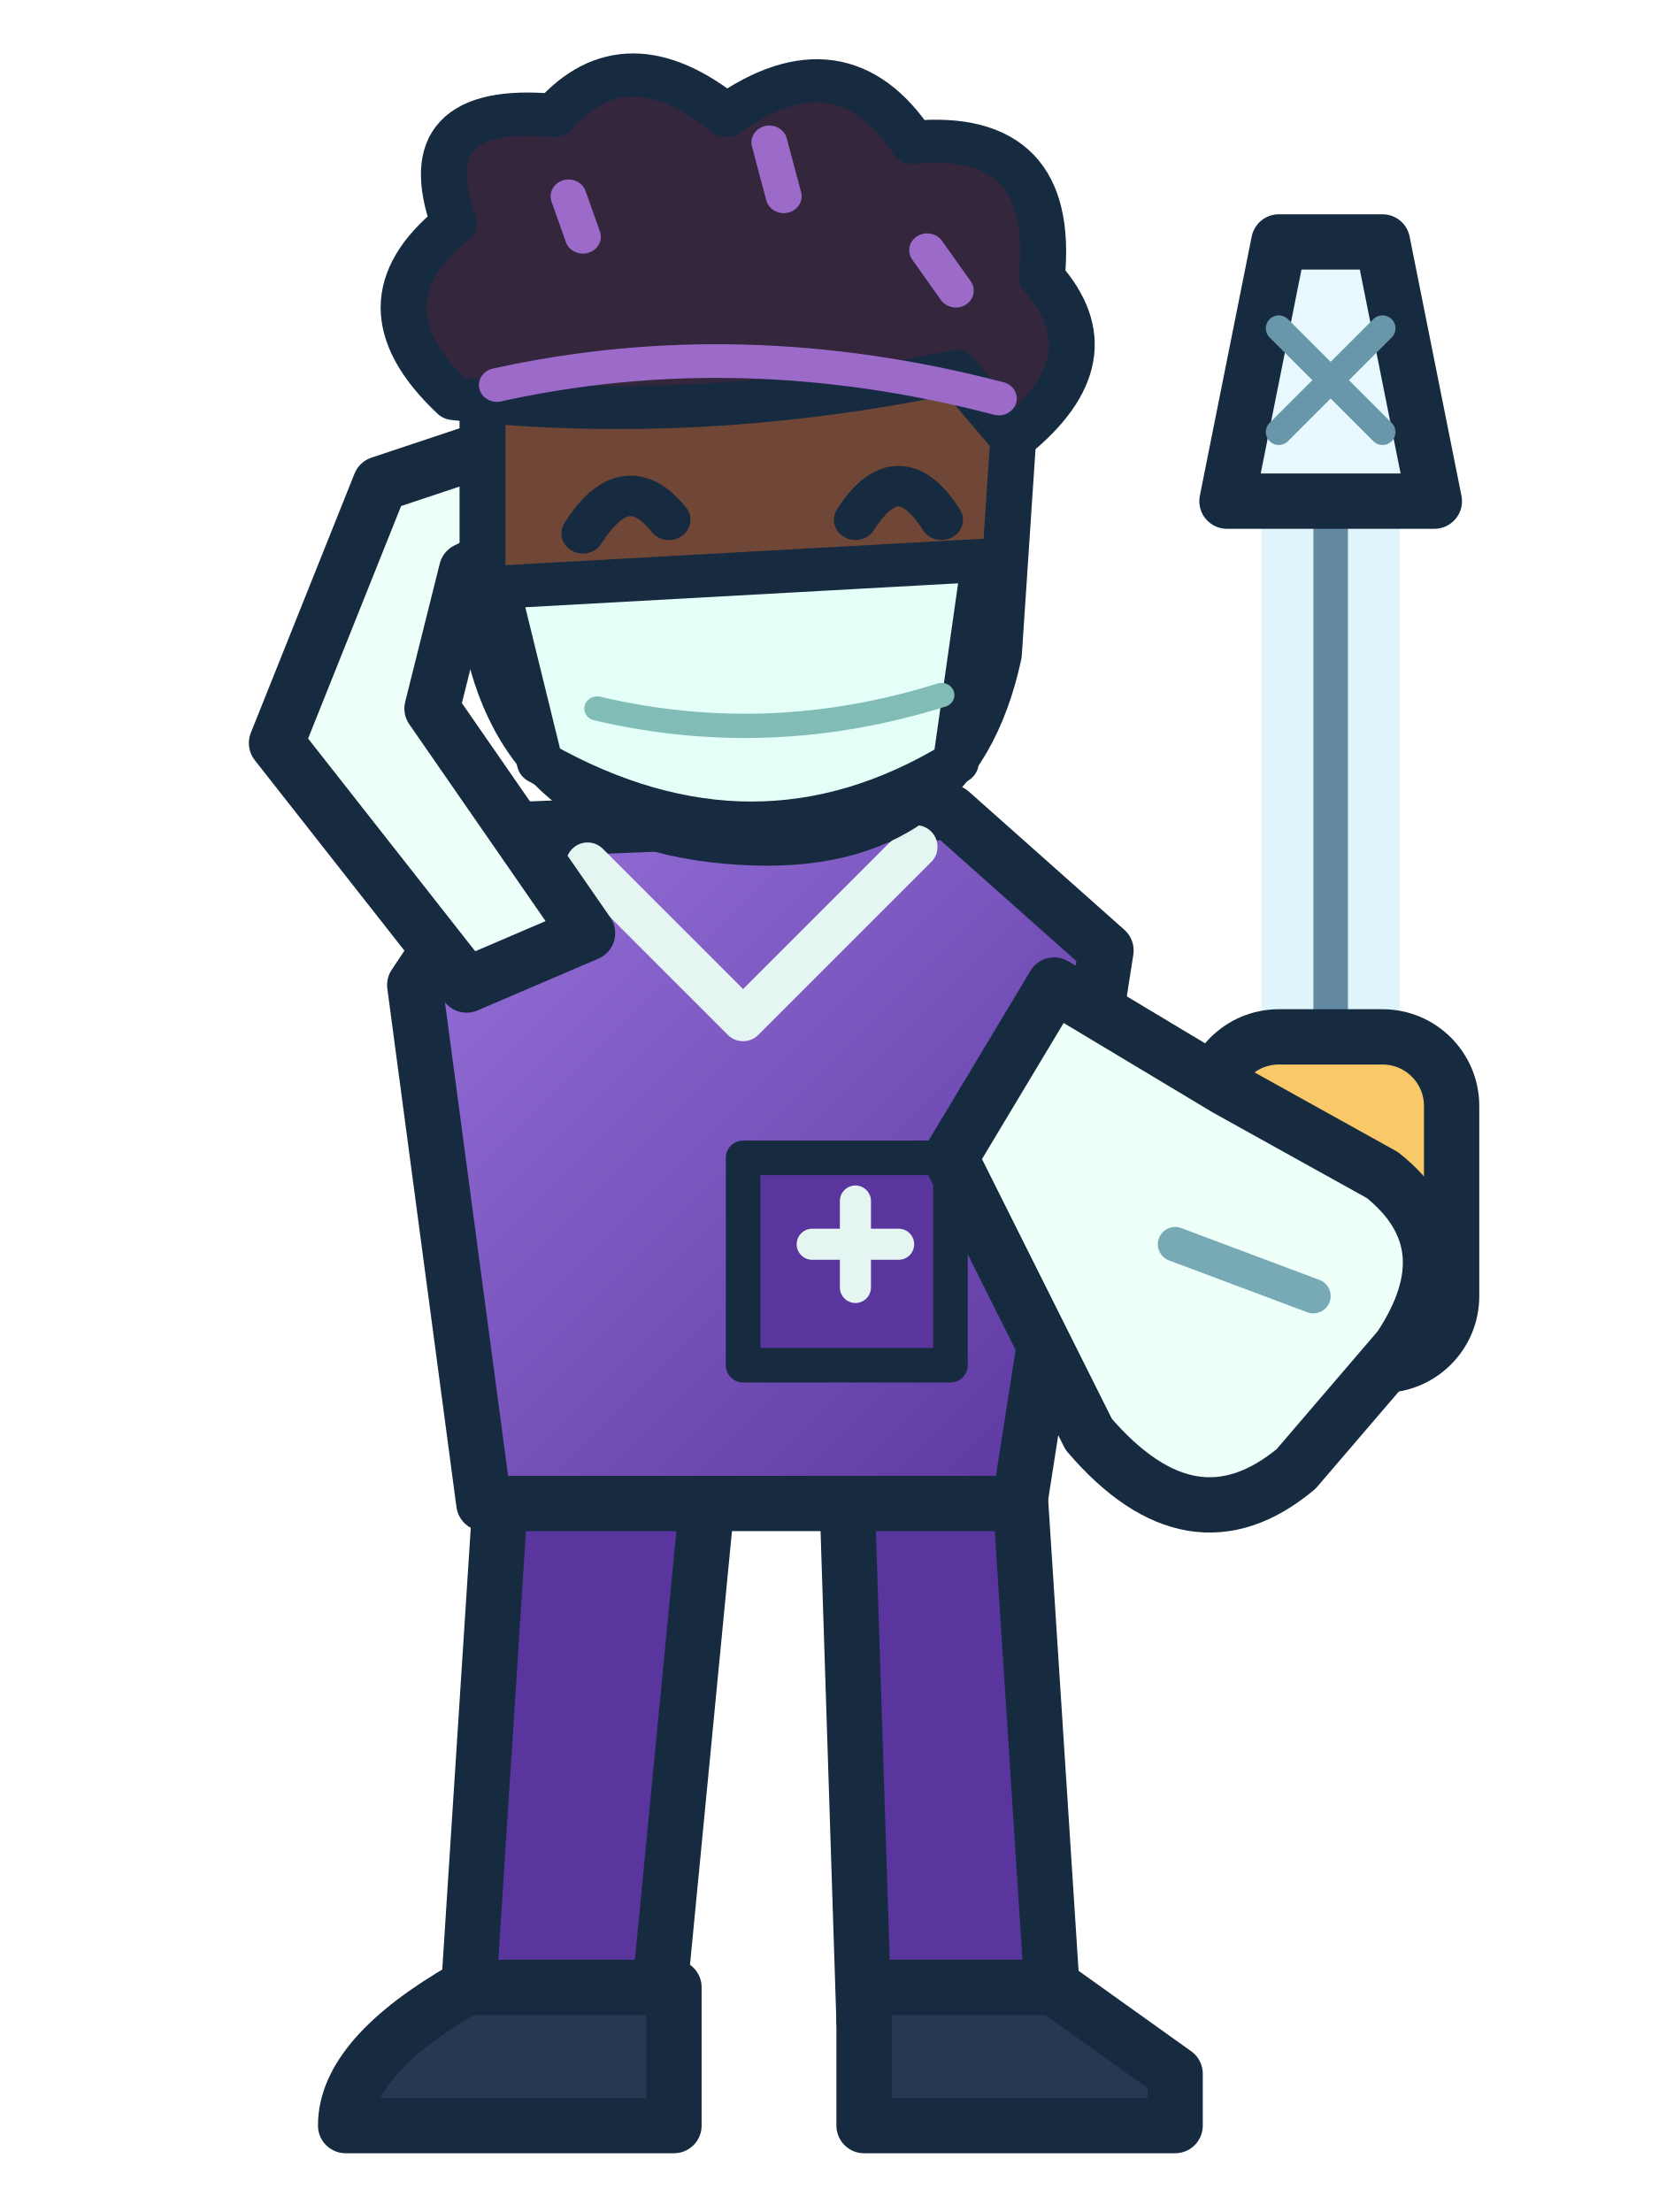
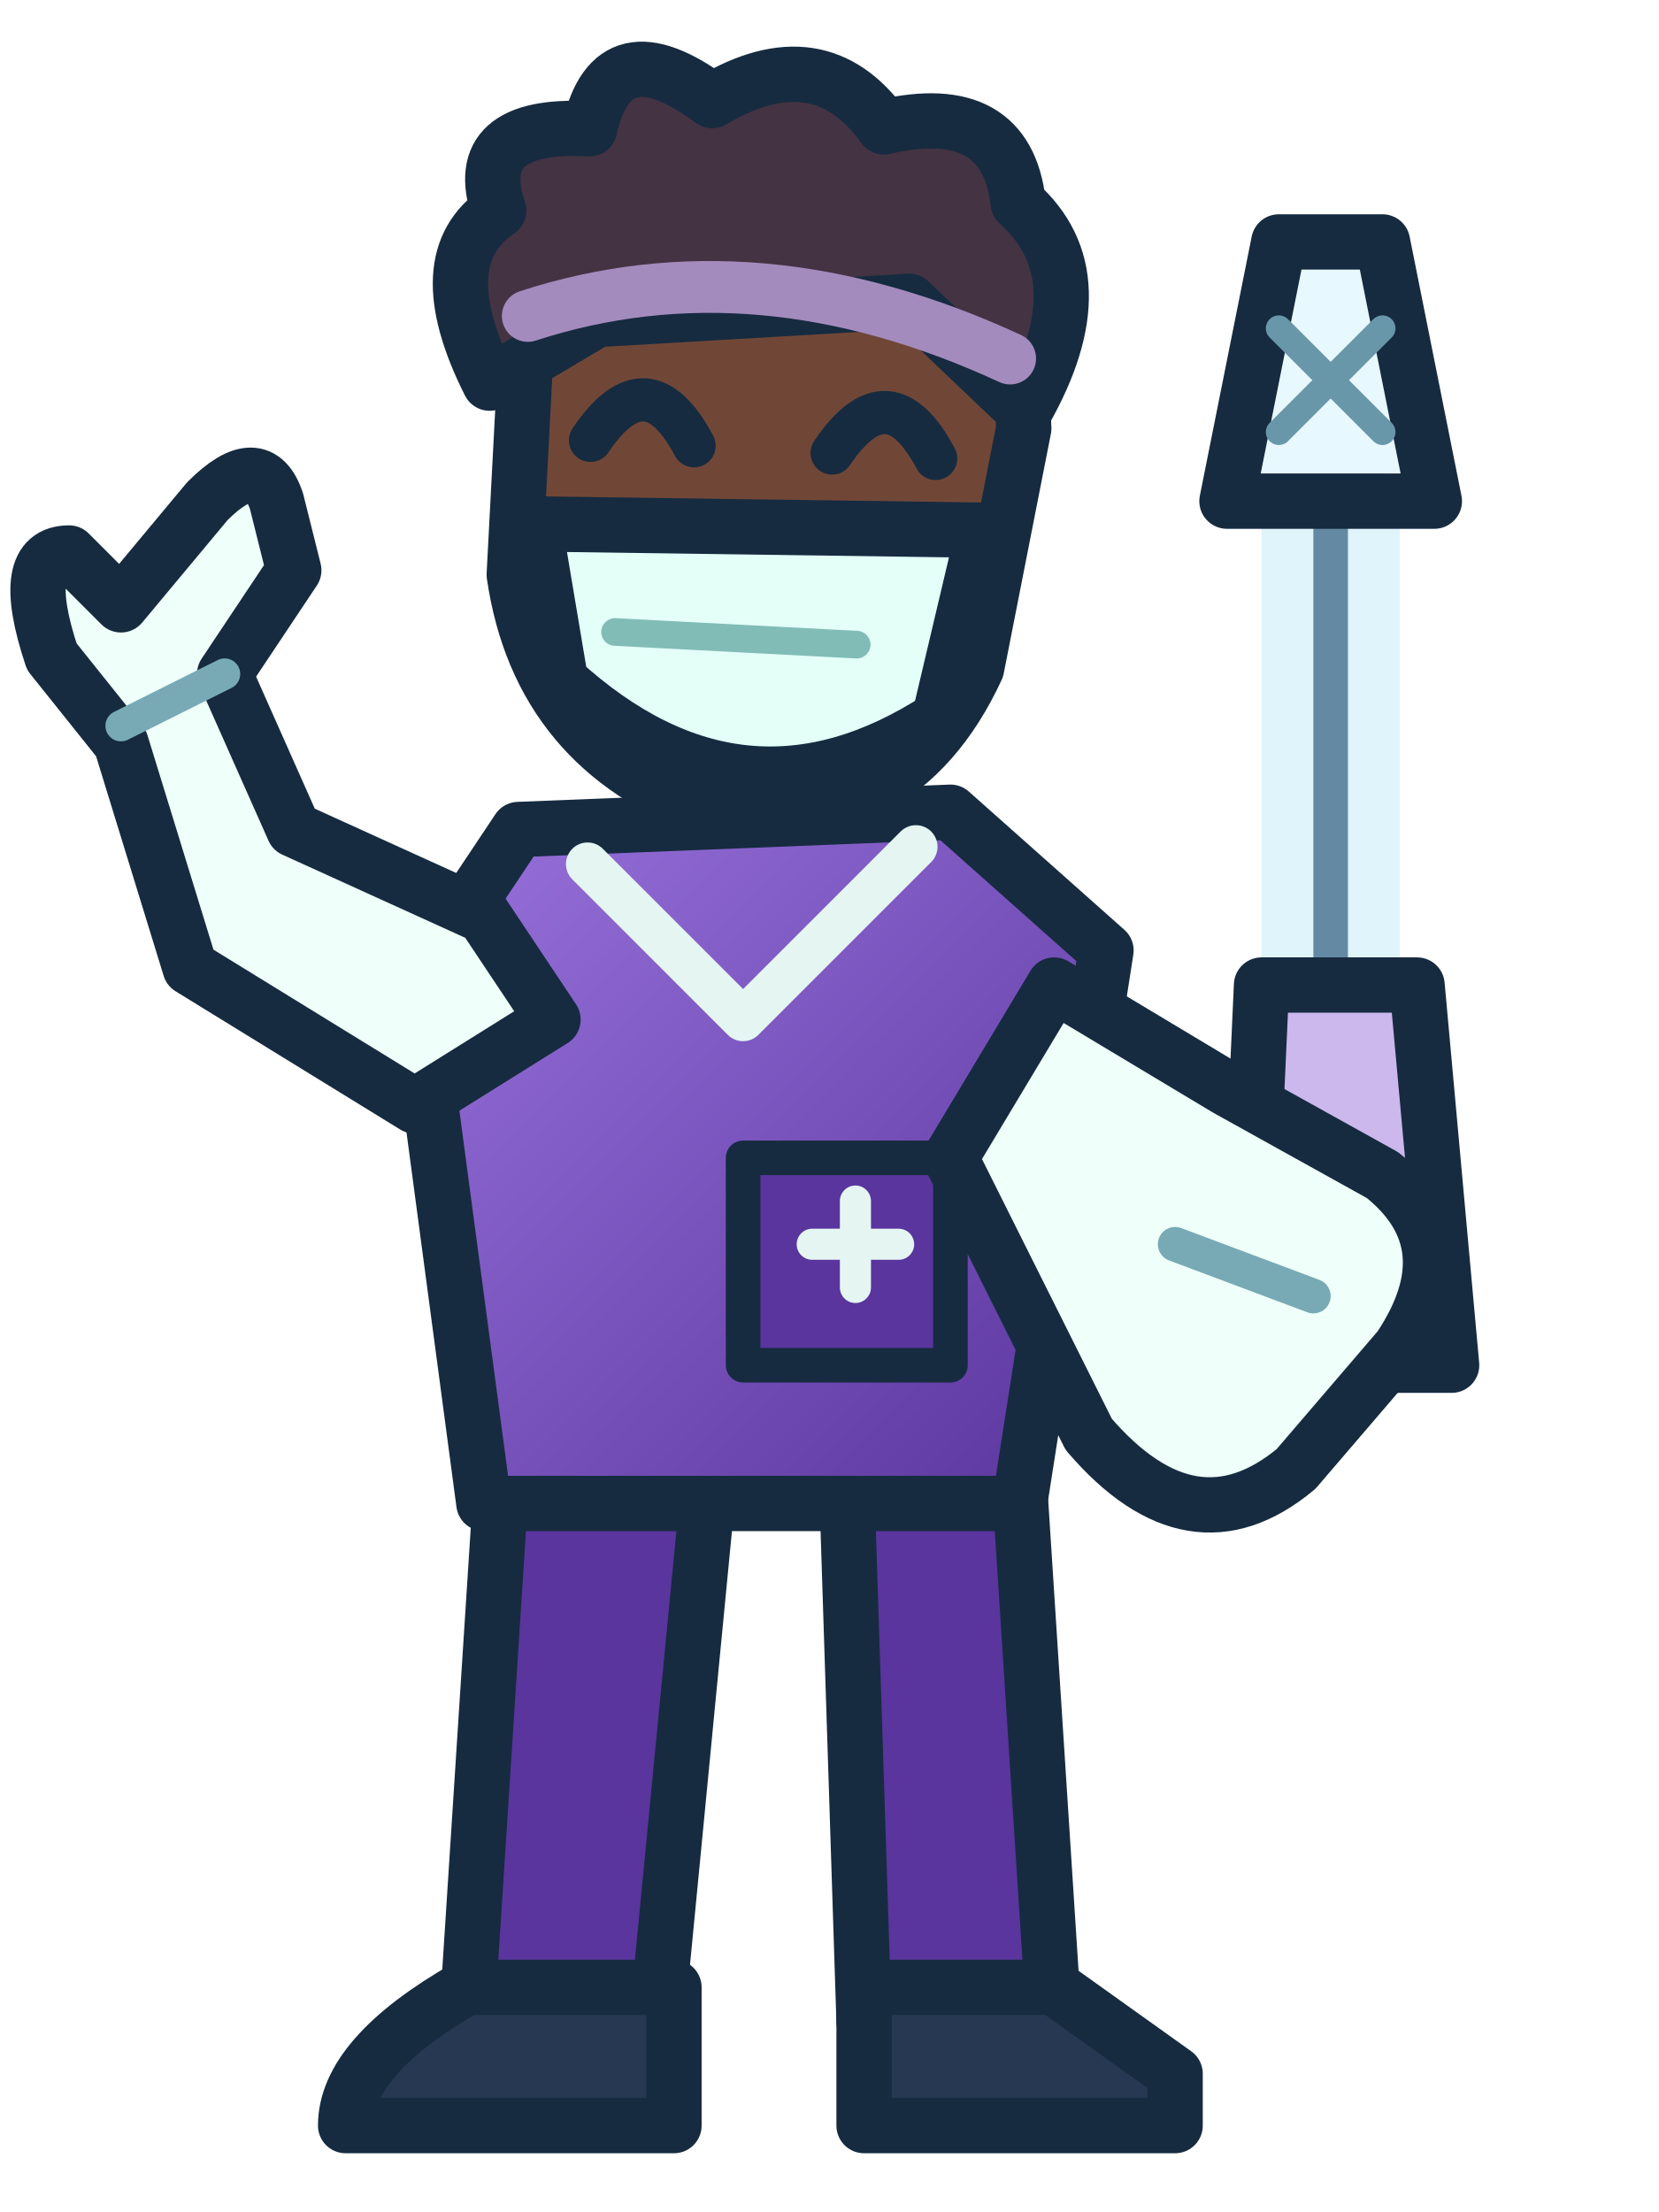
<svg xmlns="http://www.w3.org/2000/svg" width="96" height="128" viewBox="0 0 96 128" role="img" aria-labelledby="jules-victory-title jules-victory-desc">
  <defs>
    <linearGradient id="jules-victory-scrubs" x1="0" y1="0" x2="1" y2="1">
      <stop stop-color="#9972dc" />
      <stop offset="1" stop-color="#59359d" />
    </linearGradient>
  </defs>
  <g stroke="#162b40" stroke-width="3.2" stroke-linejoin="round" stroke-linecap="round">
    <g id="jules-victory-legs">
      <path d="M29 86H41L38 117H27ZM49 86H59L61 117H50Z" fill="#59359d" />
      <path d="M27 115H39V123H20Q20 119 27 115ZM50 115H61L68 120V123H50Z" fill="#263852" />
    </g>
    <g id="jules-victory-torso">
      <path d="M30 48L55 47L64 55L59 87H28L24 57Z" fill="url(#jules-victory-scrubs)" />
      <path d="M34 50L43 59L53 49" fill="none" stroke="#e4f5f2" stroke-width="2.5" />
      <path d="M43 67H55V79H43Z" fill="#59359d" stroke-width="2" />
      <path d="M47 72h5m-2.5-2.5v5" fill="none" stroke="#e4f5f2" stroke-width="1.8" />
    </g>
    <g id="jules-victory-tool">
      <path d="M77 69V29" stroke="#e0f4fc" stroke-width="8" />
      <path d="M77 61V30" stroke="#638aa2" stroke-width="2" />
      <path d="M71 29h12l-3-15h-6z" fill="#e8f8ff" />
      <path d="m74 19 6 6m-6 0 6-6" stroke="#6997aa" stroke-width="1.5" />
-       <rect x="70" y="60" width="14" height="19" rx="4" fill="#f9c869" />
+       <path d="M73 57H82L84 79H72Z" fill="#ccb8ec" />
    </g>
    <g id="jules-victory-raised-arms">
      <g id="jules-victory-gloves">
-         <path d="M27 57L16 43L22 28L31 25Q36 25 35 29L27 33L25 41L34 54Z" fill="#effff9" />
+         <path d="M28 53L17 48L13 39L17 33L16 29Q15 26 12 29L7 35L4 32Q1 32 3 38L7 43L11 56L24 64L32 59Z" fill="#effff9" />
+         <path d="M7 42l6-3" stroke="#78aab5" stroke-width="1.8" />
        <path d="M61 57L71 63L80 68Q85 72 81 78L75 85Q69 90 63 83L55 67Z" fill="#effff9" />
        <path d="M68 72l8 3" stroke="#78aab5" stroke-width="2" />
      </g>
    </g>
-     <g id="jules-victory-head" transform="translate(8 2) scale(.83 .78)">
-       <path d="M24 24Q26 9 44 11Q61 12 61 30L60 46Q57 61 42 60Q26 59 24 43Z" fill="#704737" />
-       <path d="M22 27Q15 20 22 14Q19 5 29 6Q34 0 41 6Q49 0 54 8Q64 7 63 18Q68 24 61 30L57 25Q39 29 22 27Z" fill="#33263d" />
-       <path d="M25 26Q42 22 60 27M30 12l1 3m13-7 1 4m10 4 2 3" fill="none" stroke="#9c6ac8" stroke-width="2.5" />
-       <path d="M25 41L59 39L57 54Q43 63 28 54Z" fill="#e3fff8" />
-       <path d="M32 50Q44 53 56 49" fill="none" stroke="#82bcb7" stroke-width="1.8" />
-       <path d="M31 37q3-5 6-1m13 0q3-5 6 0" fill="none" stroke-width="3" />
+     <g id="jules-victory-head" transform="rotate(3 44 29)">
+       <path d="M30 17Q33 9 44 10Q58 11 59 24L57 38Q53 48 42 47Q32 44 30 34Z" fill="#704737" />
+       <path d="M28 23Q24 16 28 13Q26 8 33 8Q34 2 40 6Q46 2 50 7Q57 5 58 11Q63 15 59 23L52 17L34 19Z" fill="#443343" />
+       <path d="M30 19Q43 14 58 20" stroke="#a48bbd" fill="none" stroke-width="3" />
+       <path d="M31 31L57 30L55 41Q44 49 33 40Z" fill="#e3fff8" />
+       <path d="M36 37h14" stroke="#82bcb7" stroke-width="1.6" />
+       <path d="M34 26q3-5 6 0m8 0q3-5 6 0" fill="none" stroke-width="2.5" />
    </g>
  </g>
</svg>
